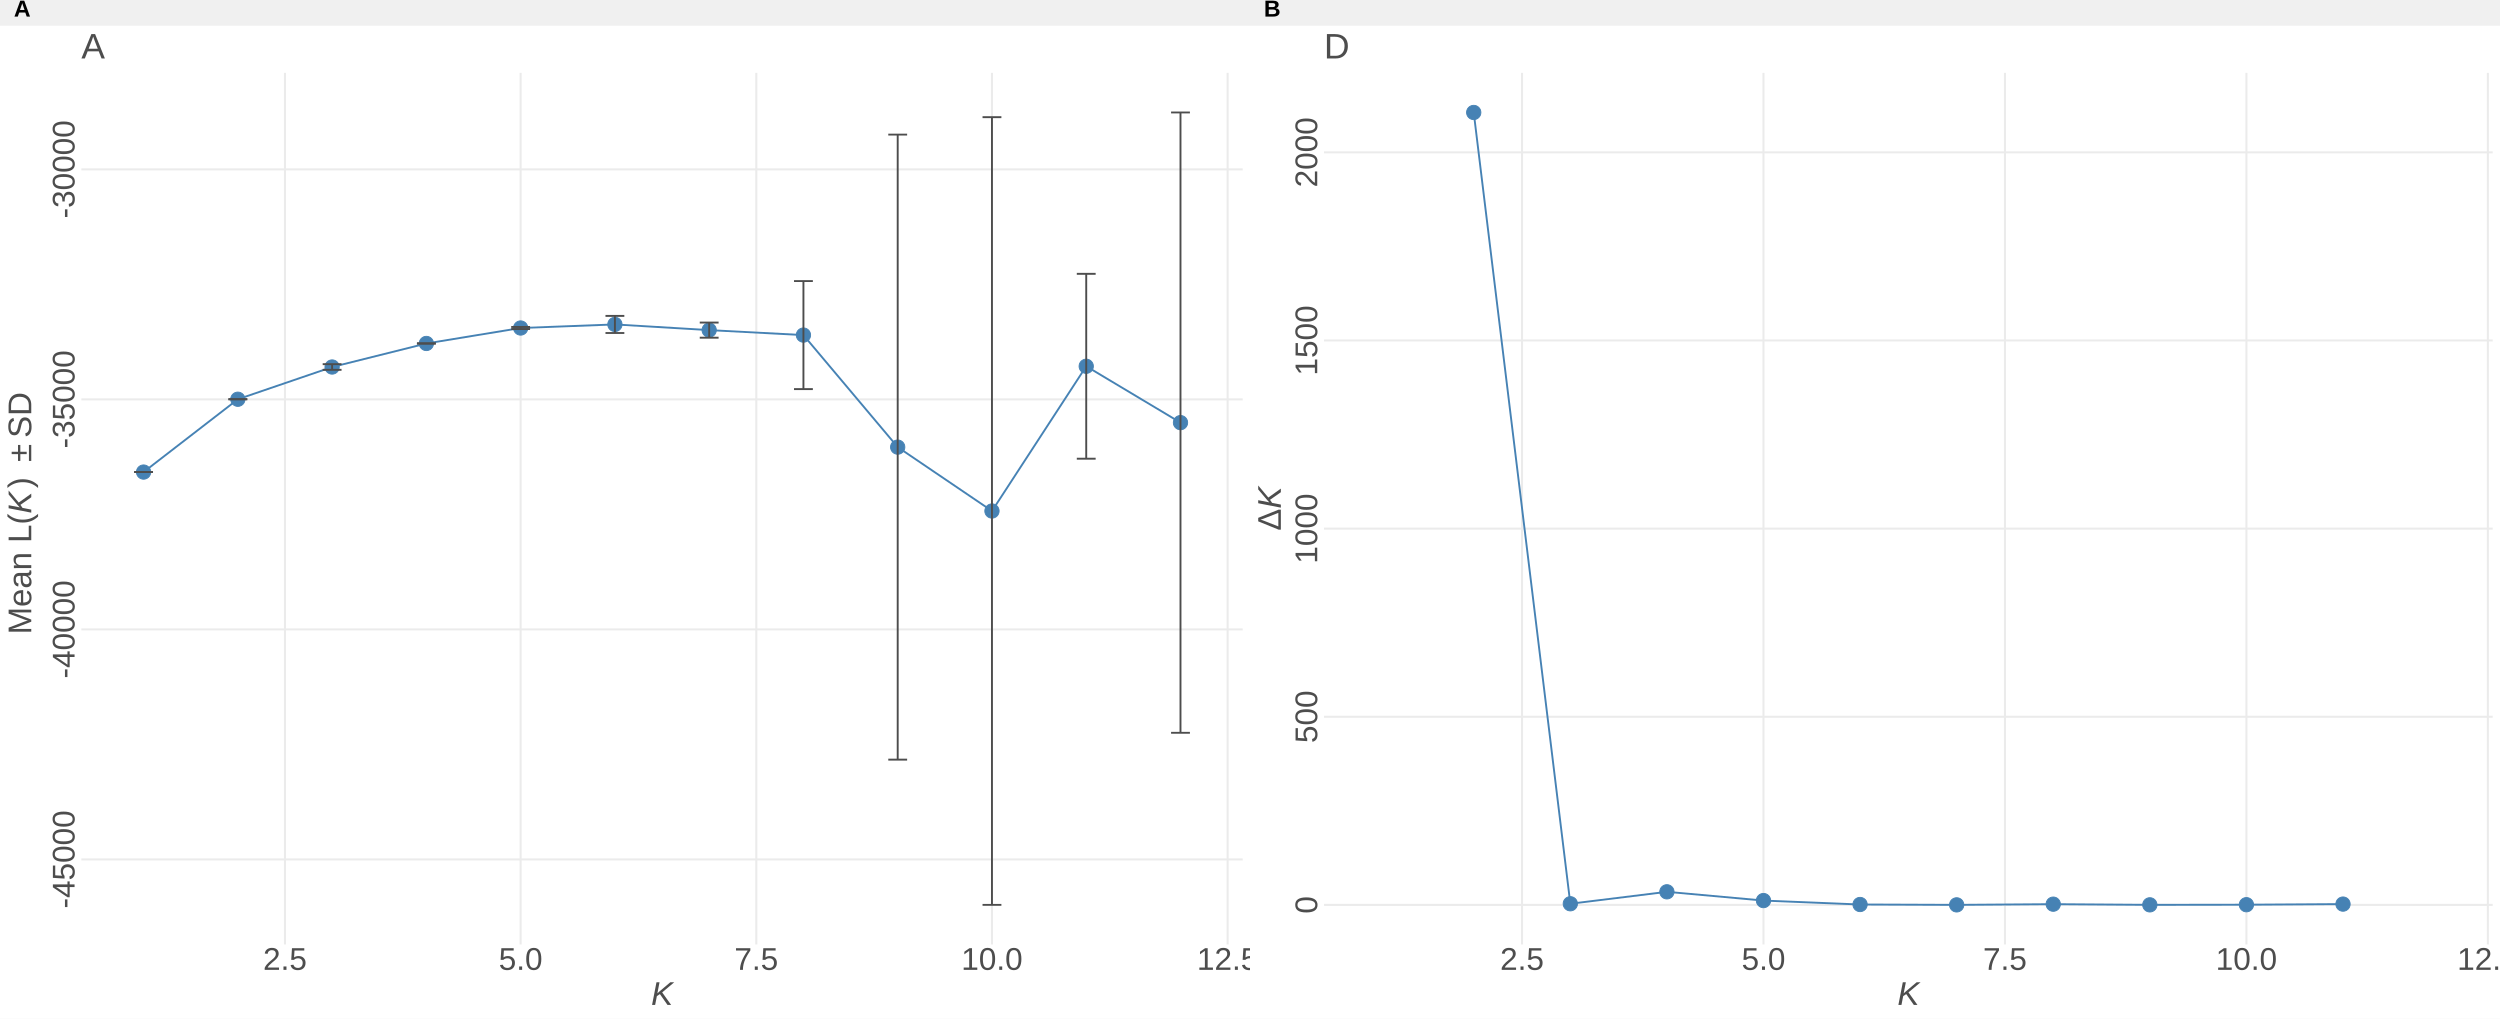
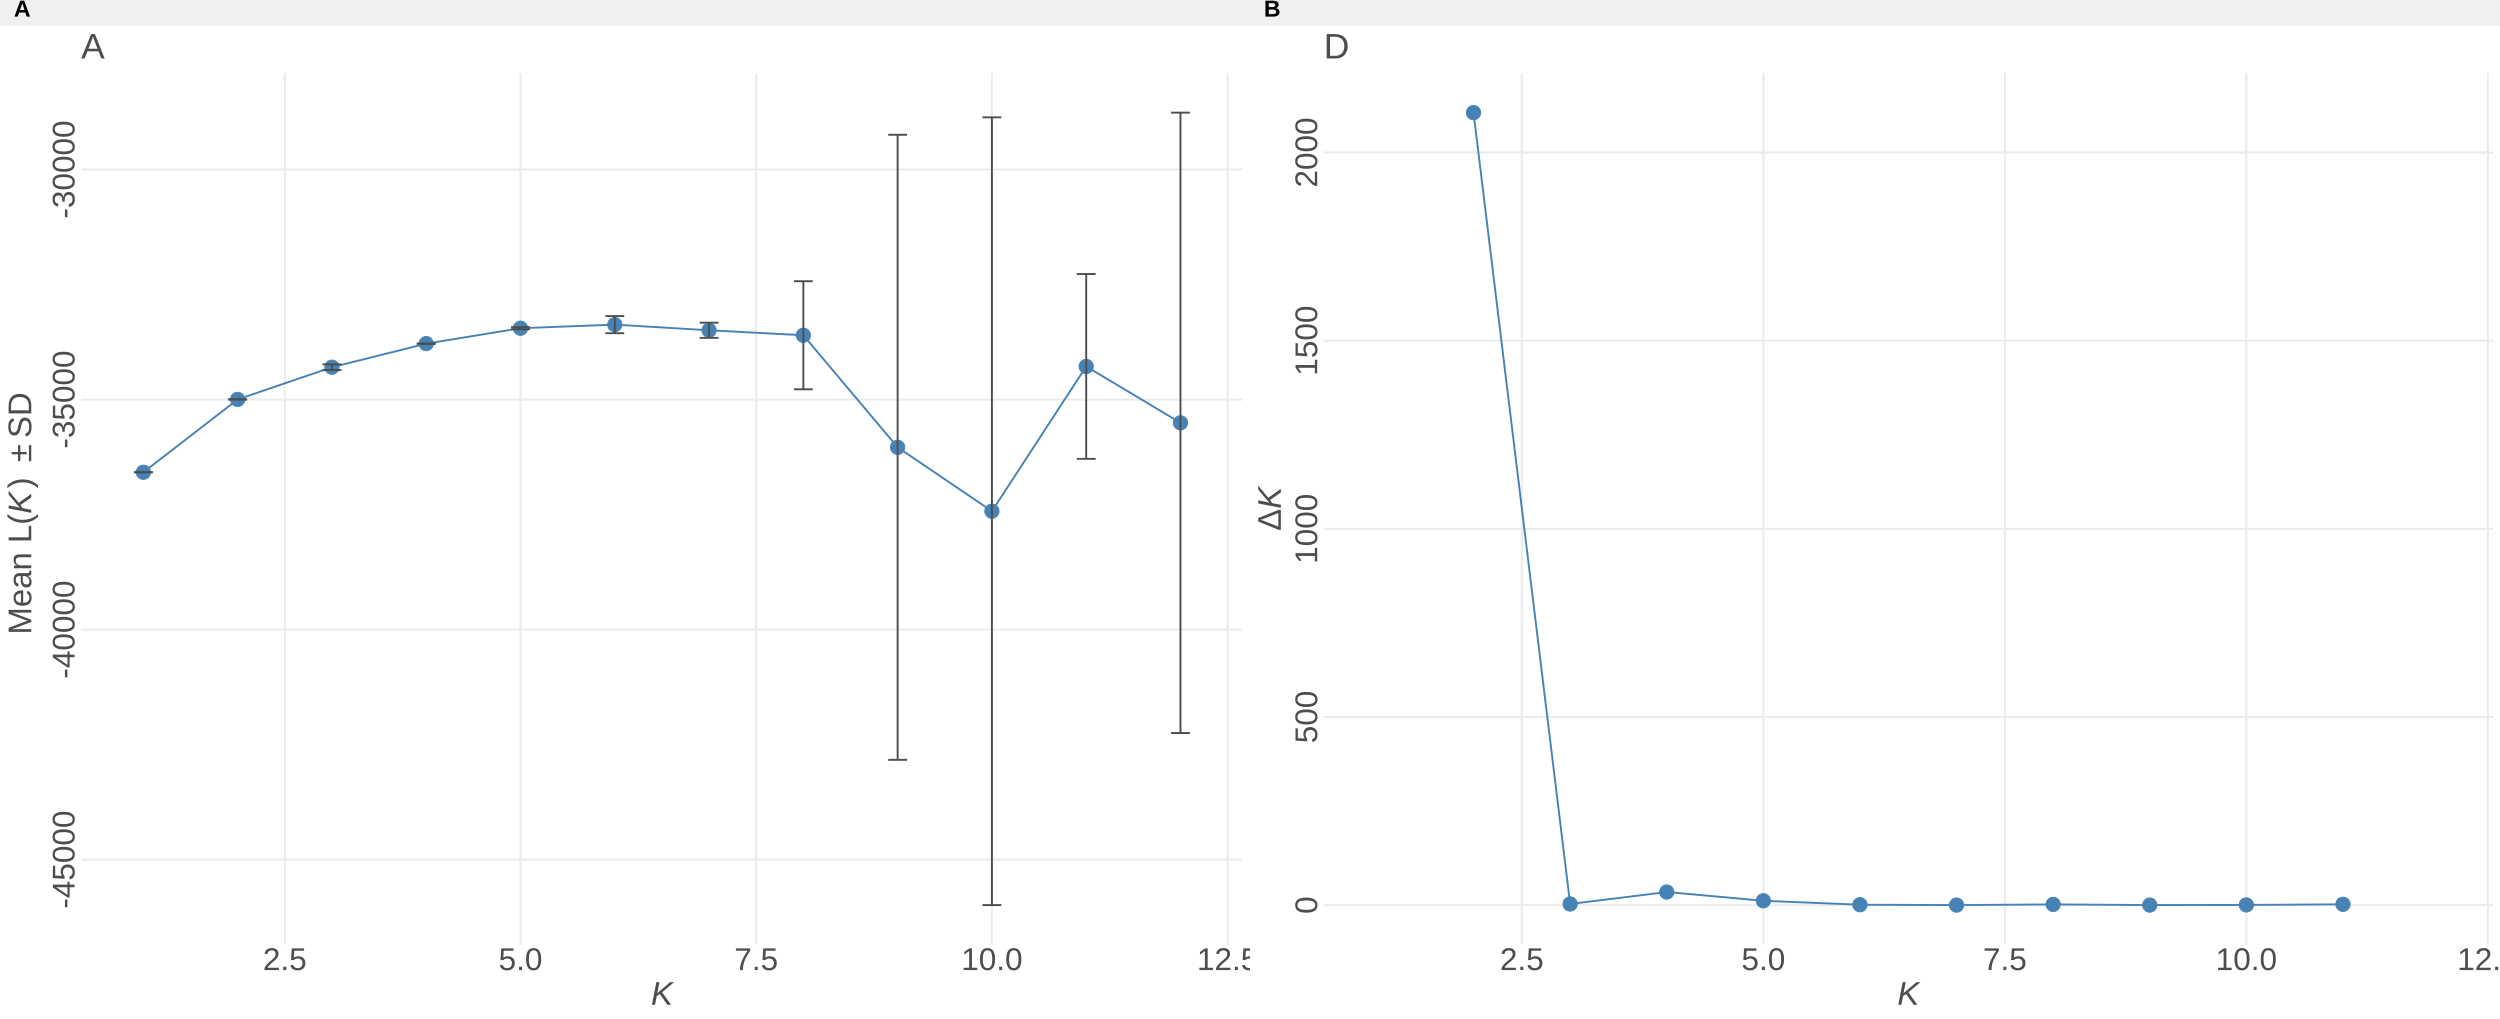
<svg xmlns="http://www.w3.org/2000/svg" width="1944.00pt" height="792.00pt" viewBox="0 0 1944.00 792.00">
  <g class="svglite">
    <defs>
      <style type="text/css">
    .svglite line, .svglite polyline, .svglite polygon, .svglite path, .svglite rect, .svglite circle {
      fill: none;
      stroke: #000000;
      stroke-linecap: round;
      stroke-linejoin: round;
      stroke-miterlimit: 10.00;
    }
    .svglite text {
      white-space: pre;
    }
    .svglite g.glyphgroup path {
      fill: inherit;
      stroke: none;
    }
  </style>
    </defs>
    <rect width="100%" height="100%" style="stroke: none; fill: none;" />
    <defs>
      <clipPath id="cpMC4wMHwxOTQ0LjAwfDAuMDB8NzkyLjAw">
        <rect x="0.00" y="0.00" width="1944.00" height="792.00" />
      </clipPath>
    </defs>
    <g clip-path="url(#cpMC4wMHwxOTQ0LjAwfDAuMDB8NzkyLjAw)">
</g>
    <defs>
      <clipPath id="cpMC4wMHw5NzIuMDB8MjAuMDl8NzkyLjAw">
        <rect x="0.00" y="20.09" width="972.00" height="771.91" />
      </clipPath>
    </defs>
    <g clip-path="url(#cpMC4wMHw5NzIuMDB8MjAuMDl8NzkyLjAw)">
      <rect x="0.00" y="20.09" width="972.00" height="771.91" style="stroke-width: 1.07; stroke: #FFFFFF; fill: #FFFFFF;" />
    </g>
    <g clip-path="url(#cpMC4wMHwxOTQ0LjAwfDAuMDB8NzkyLjAw)">
</g>
    <defs>
-       <clipPath id="cpNjMuMjd8OTY2LjMzfDU2LjY1fDczNC40NA==">
-         <rect x="63.27" y="56.65" width="903.06" height="677.79" />
+       <clipPath id="cpNjMuMTB8OTY2LjMzfDU2Ljc4fDczNC42MQ==">
+         <rect x="63.10" y="56.78" width="903.23" height="677.83" />
      </clipPath>
    </defs>
-     <g clip-path="url(#cpNjMuMjd8OTY2LjMzfDU2LjY1fDczNC40NA==)">
-       <rect x="63.27" y="56.65" width="903.06" height="677.79" style="stroke-width: 1.07; stroke: none; fill: #FFFFFF;" />
-       <polyline points="63.27,668.29 966.33,668.29 " style="stroke-width: 1.60; stroke: #EBEBEB; stroke-linecap: butt;" />
-       <polyline points="63.27,489.42 966.33,489.42 " style="stroke-width: 1.60; stroke: #EBEBEB; stroke-linecap: butt;" />
-       <polyline points="63.27,310.55 966.33,310.55 " style="stroke-width: 1.60; stroke: #EBEBEB; stroke-linecap: butt;" />
-       <polyline points="63.27,131.68 966.33,131.68 " style="stroke-width: 1.60; stroke: #EBEBEB; stroke-linecap: butt;" />
-       <polyline points="221.60,734.44 221.60,56.65 " style="stroke-width: 1.60; stroke: #EBEBEB; stroke-linecap: butt;" />
-       <polyline points="404.85,734.44 404.85,56.65 " style="stroke-width: 1.60; stroke: #EBEBEB; stroke-linecap: butt;" />
-       <polyline points="588.10,734.44 588.10,56.65 " style="stroke-width: 1.60; stroke: #EBEBEB; stroke-linecap: butt;" />
-       <polyline points="771.35,734.44 771.35,56.65 " style="stroke-width: 1.60; stroke: #EBEBEB; stroke-linecap: butt;" />
-       <polyline points="954.60,734.44 954.60,56.65 " style="stroke-width: 1.60; stroke: #EBEBEB; stroke-linecap: butt;" />
-       <polyline points="111.65,367.08 184.95,310.45 258.25,285.39 331.55,267.08 404.85,255.06 478.15,252.28 551.45,256.69 624.75,260.56 698.05,347.68 771.35,397.36 844.65,284.81 917.95,328.64 " style="stroke-width: 1.49; stroke: #4682B4; stroke-linecap: butt;" />
-       <circle cx="111.65" cy="367.08" r="5.57" style="stroke-width: 0.71; stroke: #4682B4; fill: #4682B4;" />
-       <circle cx="184.95" cy="310.45" r="5.57" style="stroke-width: 0.71; stroke: #4682B4; fill: #4682B4;" />
-       <circle cx="258.25" cy="285.39" r="5.57" style="stroke-width: 0.71; stroke: #4682B4; fill: #4682B4;" />
-       <circle cx="331.55" cy="267.08" r="5.57" style="stroke-width: 0.71; stroke: #4682B4; fill: #4682B4;" />
-       <circle cx="404.85" cy="255.06" r="5.57" style="stroke-width: 0.71; stroke: #4682B4; fill: #4682B4;" />
-       <circle cx="478.15" cy="252.28" r="5.57" style="stroke-width: 0.71; stroke: #4682B4; fill: #4682B4;" />
-       <circle cx="551.45" cy="256.69" r="5.57" style="stroke-width: 0.71; stroke: #4682B4; fill: #4682B4;" />
-       <circle cx="624.75" cy="260.56" r="5.57" style="stroke-width: 0.71; stroke: #4682B4; fill: #4682B4;" />
-       <circle cx="698.05" cy="347.68" r="5.57" style="stroke-width: 0.71; stroke: #4682B4; fill: #4682B4;" />
-       <circle cx="771.35" cy="397.36" r="5.57" style="stroke-width: 0.71; stroke: #4682B4; fill: #4682B4;" />
-       <circle cx="844.65" cy="284.81" r="5.57" style="stroke-width: 0.71; stroke: #4682B4; fill: #4682B4;" />
-       <circle cx="917.95" cy="328.64" r="5.57" style="stroke-width: 0.71; stroke: #4682B4; fill: #4682B4;" />
-       <polyline points="104.32,367.07 118.98,367.07 " style="stroke-width: 1.49; stroke: #4D4D4D; stroke-linecap: butt;" />
-       <polyline points="111.65,367.07 111.65,367.08 " style="stroke-width: 1.49; stroke: #4D4D4D; stroke-linecap: butt;" />
-       <polyline points="104.32,367.08 118.98,367.08 " style="stroke-width: 1.49; stroke: #4D4D4D; stroke-linecap: butt;" />
-       <polyline points="177.62,310.43 192.28,310.43 " style="stroke-width: 1.49; stroke: #4D4D4D; stroke-linecap: butt;" />
-       <polyline points="184.95,310.43 184.95,310.46 " style="stroke-width: 1.49; stroke: #4D4D4D; stroke-linecap: butt;" />
-       <polyline points="177.62,310.46 192.28,310.46 " style="stroke-width: 1.49; stroke: #4D4D4D; stroke-linecap: butt;" />
-       <polyline points="250.92,283.19 265.58,283.19 " style="stroke-width: 1.49; stroke: #4D4D4D; stroke-linecap: butt;" />
-       <polyline points="258.25,283.19 258.25,287.59 " style="stroke-width: 1.49; stroke: #4D4D4D; stroke-linecap: butt;" />
-       <polyline points="250.92,287.59 265.58,287.59 " style="stroke-width: 1.49; stroke: #4D4D4D; stroke-linecap: butt;" />
-       <polyline points="324.22,266.90 338.88,266.90 " style="stroke-width: 1.49; stroke: #4D4D4D; stroke-linecap: butt;" />
-       <polyline points="331.55,266.90 331.55,267.26 " style="stroke-width: 1.49; stroke: #4D4D4D; stroke-linecap: butt;" />
-       <polyline points="324.22,267.26 338.88,267.26 " style="stroke-width: 1.49; stroke: #4D4D4D; stroke-linecap: butt;" />
-       <polyline points="397.52,254.26 412.18,254.26 " style="stroke-width: 1.49; stroke: #4D4D4D; stroke-linecap: butt;" />
-       <polyline points="404.85,254.26 404.85,255.86 " style="stroke-width: 1.49; stroke: #4D4D4D; stroke-linecap: butt;" />
-       <polyline points="397.52,255.86 412.18,255.86 " style="stroke-width: 1.49; stroke: #4D4D4D; stroke-linecap: butt;" />
-       <polyline points="470.82,245.63 485.48,245.63 " style="stroke-width: 1.49; stroke: #4D4D4D; stroke-linecap: butt;" />
-       <polyline points="478.15,245.63 478.15,258.94 " style="stroke-width: 1.49; stroke: #4D4D4D; stroke-linecap: butt;" />
-       <polyline points="470.82,258.94 485.48,258.94 " style="stroke-width: 1.49; stroke: #4D4D4D; stroke-linecap: butt;" />
-       <polyline points="544.12,250.81 558.78,250.81 " style="stroke-width: 1.49; stroke: #4D4D4D; stroke-linecap: butt;" />
-       <polyline points="551.45,250.81 551.45,262.58 " style="stroke-width: 1.49; stroke: #4D4D4D; stroke-linecap: butt;" />
-       <polyline points="544.12,262.58 558.78,262.58 " style="stroke-width: 1.49; stroke: #4D4D4D; stroke-linecap: butt;" />
-       <polyline points="617.42,218.55 632.08,218.55 " style="stroke-width: 1.49; stroke: #4D4D4D; stroke-linecap: butt;" />
-       <polyline points="624.75,218.55 624.75,302.57 " style="stroke-width: 1.49; stroke: #4D4D4D; stroke-linecap: butt;" />
-       <polyline points="617.42,302.57 632.08,302.57 " style="stroke-width: 1.49; stroke: #4D4D4D; stroke-linecap: butt;" />
-       <polyline points="690.72,104.67 705.38,104.67 " style="stroke-width: 1.49; stroke: #4D4D4D; stroke-linecap: butt;" />
-       <polyline points="698.05,104.67 698.05,590.68 " style="stroke-width: 1.49; stroke: #4D4D4D; stroke-linecap: butt;" />
-       <polyline points="690.72,590.68 705.38,590.68 " style="stroke-width: 1.49; stroke: #4D4D4D; stroke-linecap: butt;" />
-       <polyline points="764.02,91.10 778.68,91.10 " style="stroke-width: 1.49; stroke: #4D4D4D; stroke-linecap: butt;" />
-       <polyline points="771.35,91.10 771.35,703.63 " style="stroke-width: 1.49; stroke: #4D4D4D; stroke-linecap: butt;" />
-       <polyline points="764.02,703.63 778.68,703.63 " style="stroke-width: 1.49; stroke: #4D4D4D; stroke-linecap: butt;" />
-       <polyline points="837.32,212.95 851.98,212.95 " style="stroke-width: 1.49; stroke: #4D4D4D; stroke-linecap: butt;" />
-       <polyline points="844.65,212.95 844.65,356.67 " style="stroke-width: 1.49; stroke: #4D4D4D; stroke-linecap: butt;" />
-       <polyline points="837.32,356.67 851.98,356.67 " style="stroke-width: 1.49; stroke: #4D4D4D; stroke-linecap: butt;" />
-       <polyline points="910.62,87.46 925.28,87.46 " style="stroke-width: 1.49; stroke: #4D4D4D; stroke-linecap: butt;" />
-       <polyline points="917.95,87.46 917.95,569.83 " style="stroke-width: 1.49; stroke: #4D4D4D; stroke-linecap: butt;" />
-       <polyline points="910.62,569.83 925.28,569.83 " style="stroke-width: 1.49; stroke: #4D4D4D; stroke-linecap: butt;" />
+     <g clip-path="url(#cpNjMuMTB8OTY2LjMzfDU2Ljc4fDczNC42MQ==)">
+       <rect x="63.10" y="56.78" width="903.23" height="677.83" style="stroke-width: 1.07; stroke: none; fill: #FFFFFF;" />
+       <polyline points="63.10,668.45 966.33,668.45 " style="stroke-width: 1.60; stroke: #EBEBEB; stroke-linecap: butt;" />
+       <polyline points="63.10,489.58 966.33,489.58 " style="stroke-width: 1.60; stroke: #EBEBEB; stroke-linecap: butt;" />
+       <polyline points="63.10,310.70 966.33,310.70 " style="stroke-width: 1.60; stroke: #EBEBEB; stroke-linecap: butt;" />
+       <polyline points="63.10,131.82 966.33,131.82 " style="stroke-width: 1.60; stroke: #EBEBEB; stroke-linecap: butt;" />
+       <polyline points="221.46,734.61 221.46,56.78 " style="stroke-width: 1.60; stroke: #EBEBEB; stroke-linecap: butt;" />
+       <polyline points="404.74,734.61 404.74,56.78 " style="stroke-width: 1.60; stroke: #EBEBEB; stroke-linecap: butt;" />
+       <polyline points="588.03,734.61 588.03,56.78 " style="stroke-width: 1.60; stroke: #EBEBEB; stroke-linecap: butt;" />
+       <polyline points="771.31,734.61 771.31,56.78 " style="stroke-width: 1.60; stroke: #EBEBEB; stroke-linecap: butt;" />
+       <polyline points="954.60,734.61 954.60,56.78 " style="stroke-width: 1.60; stroke: #EBEBEB; stroke-linecap: butt;" />
+       <polyline points="111.49,367.23 184.80,310.59 258.12,285.54 331.43,267.22 404.74,255.21 478.06,252.43 551.37,256.84 624.69,260.70 698.00,347.83 771.31,397.52 844.63,284.95 917.94,328.79 " style="stroke-width: 1.49; stroke: #4682B4; stroke-linecap: butt;" />
+       <circle cx="111.49" cy="367.23" r="5.57" style="stroke-width: 0.71; stroke: #4682B4; fill: #4682B4;" />
+       <circle cx="184.80" cy="310.59" r="5.57" style="stroke-width: 0.71; stroke: #4682B4; fill: #4682B4;" />
+       <circle cx="258.12" cy="285.54" r="5.57" style="stroke-width: 0.71; stroke: #4682B4; fill: #4682B4;" />
+       <circle cx="331.43" cy="267.22" r="5.57" style="stroke-width: 0.71; stroke: #4682B4; fill: #4682B4;" />
+       <circle cx="404.74" cy="255.21" r="5.57" style="stroke-width: 0.71; stroke: #4682B4; fill: #4682B4;" />
+       <circle cx="478.06" cy="252.43" r="5.57" style="stroke-width: 0.71; stroke: #4682B4; fill: #4682B4;" />
+       <circle cx="551.37" cy="256.84" r="5.57" style="stroke-width: 0.71; stroke: #4682B4; fill: #4682B4;" />
+       <circle cx="624.69" cy="260.70" r="5.57" style="stroke-width: 0.71; stroke: #4682B4; fill: #4682B4;" />
+       <circle cx="698.00" cy="347.83" r="5.57" style="stroke-width: 0.71; stroke: #4682B4; fill: #4682B4;" />
+       <circle cx="771.31" cy="397.52" r="5.57" style="stroke-width: 0.71; stroke: #4682B4; fill: #4682B4;" />
+       <circle cx="844.63" cy="284.95" r="5.57" style="stroke-width: 0.71; stroke: #4682B4; fill: #4682B4;" />
+       <circle cx="917.94" cy="328.79" r="5.57" style="stroke-width: 0.71; stroke: #4682B4; fill: #4682B4;" />
+       <polyline points="104.16,367.23 118.82,367.23 " style="stroke-width: 1.49; stroke: #4D4D4D; stroke-linecap: butt;" />
+       <polyline points="111.49,367.23 111.49,367.23 " style="stroke-width: 1.49; stroke: #4D4D4D; stroke-linecap: butt;" />
+       <polyline points="104.16,367.23 118.82,367.23 " style="stroke-width: 1.49; stroke: #4D4D4D; stroke-linecap: butt;" />
+       <polyline points="177.47,310.58 192.13,310.58 " style="stroke-width: 1.49; stroke: #4D4D4D; stroke-linecap: butt;" />
+       <polyline points="184.80,310.58 184.80,310.61 " style="stroke-width: 1.49; stroke: #4D4D4D; stroke-linecap: butt;" />
+       <polyline points="177.47,310.61 192.13,310.61 " style="stroke-width: 1.49; stroke: #4D4D4D; stroke-linecap: butt;" />
+       <polyline points="250.78,283.34 265.45,283.34 " style="stroke-width: 1.49; stroke: #4D4D4D; stroke-linecap: butt;" />
+       <polyline points="258.12,283.34 258.12,287.73 " style="stroke-width: 1.49; stroke: #4D4D4D; stroke-linecap: butt;" />
+       <polyline points="250.78,287.73 265.45,287.73 " style="stroke-width: 1.49; stroke: #4D4D4D; stroke-linecap: butt;" />
+       <polyline points="324.10,267.04 338.76,267.04 " style="stroke-width: 1.49; stroke: #4D4D4D; stroke-linecap: butt;" />
+       <polyline points="331.43,267.04 331.43,267.40 " style="stroke-width: 1.49; stroke: #4D4D4D; stroke-linecap: butt;" />
+       <polyline points="324.10,267.40 338.76,267.40 " style="stroke-width: 1.49; stroke: #4D4D4D; stroke-linecap: butt;" />
+       <polyline points="397.41,254.40 412.08,254.40 " style="stroke-width: 1.49; stroke: #4D4D4D; stroke-linecap: butt;" />
+       <polyline points="404.74,254.40 404.74,256.01 " style="stroke-width: 1.49; stroke: #4D4D4D; stroke-linecap: butt;" />
+       <polyline points="397.41,256.01 412.08,256.01 " style="stroke-width: 1.49; stroke: #4D4D4D; stroke-linecap: butt;" />
+       <polyline points="470.73,245.77 485.39,245.77 " style="stroke-width: 1.49; stroke: #4D4D4D; stroke-linecap: butt;" />
+       <polyline points="478.06,245.77 478.06,259.09 " style="stroke-width: 1.49; stroke: #4D4D4D; stroke-linecap: butt;" />
+       <polyline points="470.73,259.09 485.39,259.09 " style="stroke-width: 1.49; stroke: #4D4D4D; stroke-linecap: butt;" />
+       <polyline points="544.04,250.95 558.70,250.95 " style="stroke-width: 1.49; stroke: #4D4D4D; stroke-linecap: butt;" />
+       <polyline points="551.37,250.95 551.37,262.72 " style="stroke-width: 1.49; stroke: #4D4D4D; stroke-linecap: butt;" />
+       <polyline points="544.04,262.72 558.70,262.72 " style="stroke-width: 1.49; stroke: #4D4D4D; stroke-linecap: butt;" />
+       <polyline points="617.36,218.69 632.02,218.69 " style="stroke-width: 1.49; stroke: #4D4D4D; stroke-linecap: butt;" />
+       <polyline points="624.69,218.69 624.69,302.72 " style="stroke-width: 1.49; stroke: #4D4D4D; stroke-linecap: butt;" />
+       <polyline points="617.36,302.72 632.02,302.72 " style="stroke-width: 1.49; stroke: #4D4D4D; stroke-linecap: butt;" />
+       <polyline points="690.67,104.81 705.33,104.81 " style="stroke-width: 1.49; stroke: #4D4D4D; stroke-linecap: butt;" />
+       <polyline points="698.00,104.81 698.00,590.85 " style="stroke-width: 1.49; stroke: #4D4D4D; stroke-linecap: butt;" />
+       <polyline points="690.67,590.85 705.33,590.85 " style="stroke-width: 1.49; stroke: #4D4D4D; stroke-linecap: butt;" />
+       <polyline points="763.98,91.23 778.65,91.23 " style="stroke-width: 1.49; stroke: #4D4D4D; stroke-linecap: butt;" />
+       <polyline points="771.31,91.23 771.31,703.80 " style="stroke-width: 1.49; stroke: #4D4D4D; stroke-linecap: butt;" />
+       <polyline points="763.98,703.80 778.65,703.80 " style="stroke-width: 1.49; stroke: #4D4D4D; stroke-linecap: butt;" />
+       <polyline points="837.30,213.09 851.96,213.09 " style="stroke-width: 1.49; stroke: #4D4D4D; stroke-linecap: butt;" />
+       <polyline points="844.63,213.09 844.63,356.82 " style="stroke-width: 1.49; stroke: #4D4D4D; stroke-linecap: butt;" />
+       <polyline points="837.30,356.82 851.96,356.82 " style="stroke-width: 1.49; stroke: #4D4D4D; stroke-linecap: butt;" />
+       <polyline points="910.61,87.59 925.27,87.59 " style="stroke-width: 1.49; stroke: #4D4D4D; stroke-linecap: butt;" />
+       <polyline points="917.94,87.59 917.94,569.99 " style="stroke-width: 1.49; stroke: #4D4D4D; stroke-linecap: butt;" />
+       <polyline points="910.61,569.99 925.27,569.99 " style="stroke-width: 1.49; stroke: #4D4D4D; stroke-linecap: butt;" />
    </g>
    <g clip-path="url(#cpMC4wMHwxOTQ0LjAwfDAuMDB8NzkyLjAw)">
-       <text transform="translate(57.98,668.29) rotate(-90)" text-anchor="middle" style="font-size: 24.50px;fill: #4D4D4D; font-family: &quot;Arial&quot;;" textLength="76.28px" lengthAdjust="spacingAndGlyphs">-45000</text>
-       <text transform="translate(57.98,489.42) rotate(-90)" text-anchor="middle" style="font-size: 24.50px;fill: #4D4D4D; font-family: &quot;Arial&quot;;" textLength="76.28px" lengthAdjust="spacingAndGlyphs">-40000</text>
-       <text transform="translate(57.98,310.55) rotate(-90)" text-anchor="middle" style="font-size: 24.50px;fill: #4D4D4D; font-family: &quot;Arial&quot;;" textLength="76.28px" lengthAdjust="spacingAndGlyphs">-35000</text>
-       <text transform="translate(57.98,131.68) rotate(-90)" text-anchor="middle" style="font-size: 24.50px;fill: #4D4D4D; font-family: &quot;Arial&quot;;" textLength="76.28px" lengthAdjust="spacingAndGlyphs">-30000</text>
-       <text x="221.60" y="754.17" text-anchor="middle" style="font-size: 24.50px;fill: #4D4D4D; font-family: &quot;Arial&quot;;" textLength="34.06px" lengthAdjust="spacingAndGlyphs">2.5</text>
-       <text x="404.85" y="754.17" text-anchor="middle" style="font-size: 24.50px;fill: #4D4D4D; font-family: &quot;Arial&quot;;" textLength="34.06px" lengthAdjust="spacingAndGlyphs">5.0</text>
-       <text x="588.10" y="754.17" text-anchor="middle" style="font-size: 24.50px;fill: #4D4D4D; font-family: &quot;Arial&quot;;" textLength="34.06px" lengthAdjust="spacingAndGlyphs">7.5</text>
-       <text x="771.35" y="754.17" text-anchor="middle" style="font-size: 24.50px;fill: #4D4D4D; font-family: &quot;Arial&quot;;" textLength="47.69px" lengthAdjust="spacingAndGlyphs">10.0</text>
-       <text x="954.60" y="754.17" text-anchor="middle" style="font-size: 24.50px;fill: #4D4D4D; font-family: &quot;Arial&quot;;" textLength="47.69px" lengthAdjust="spacingAndGlyphs">12.5</text>
-       <text x="506.27" y="781.42" style="font-size: 25.60px; font-style: italic;fill: #4D4D4D; font-family: &quot;Arial&quot;;" textLength="17.08px" lengthAdjust="spacingAndGlyphs">K</text>
-       <text transform="translate(24.31,493.30) rotate(-90)" style="font-size: 25.60px;fill: #4D4D4D; font-family: &quot;Arial&quot;;" textLength="93.88px" lengthAdjust="spacingAndGlyphs">Mean L(</text>
-       <text transform="translate(24.31,399.43) rotate(-90)" style="font-size: 25.60px; font-style: italic;fill: #4D4D4D; font-family: &quot;Arial&quot;;" textLength="17.08px" lengthAdjust="spacingAndGlyphs">K</text>
-       <text transform="translate(24.31,379.61) rotate(-90)" style="font-size: 25.60px;fill: #4D4D4D; font-family: &quot;Arial&quot;;" textLength="15.62px" lengthAdjust="spacingAndGlyphs">) </text>
-       <text transform="translate(24.31,359.24) rotate(-90)" style="font-size: 25.60px;fill: #4D4D4D; font-family: &quot;Arial&quot;;" textLength="14.05px" lengthAdjust="spacingAndGlyphs">±</text>
-       <text transform="translate(24.31,340.46) rotate(-90)" style="font-size: 25.60px;fill: #4D4D4D; font-family: &quot;Arial&quot;;" textLength="42.67px" lengthAdjust="spacingAndGlyphs"> SD</text>
-       <text x="63.27" y="45.44" style="font-size: 27.50px;fill: #4D4D4D; font-family: &quot;Arial&quot;;" textLength="18.34px" lengthAdjust="spacingAndGlyphs">A</text>
+       <text transform="translate(57.96,668.45) rotate(-90)" text-anchor="middle" style="font-size: 24.50px;fill: #4D4D4D; font-family: &quot;Arial&quot;;" textLength="76.28px" lengthAdjust="spacingAndGlyphs">-45000</text>
+       <text transform="translate(57.96,489.58) rotate(-90)" text-anchor="middle" style="font-size: 24.50px;fill: #4D4D4D; font-family: &quot;Arial&quot;;" textLength="76.28px" lengthAdjust="spacingAndGlyphs">-40000</text>
+       <text transform="translate(57.96,310.70) rotate(-90)" text-anchor="middle" style="font-size: 24.50px;fill: #4D4D4D; font-family: &quot;Arial&quot;;" textLength="76.28px" lengthAdjust="spacingAndGlyphs">-35000</text>
+       <text transform="translate(57.96,131.82) rotate(-90)" text-anchor="middle" style="font-size: 24.50px;fill: #4D4D4D; font-family: &quot;Arial&quot;;" textLength="76.28px" lengthAdjust="spacingAndGlyphs">-30000</text>
+       <text x="221.46" y="754.34" text-anchor="middle" style="font-size: 24.50px;fill: #4D4D4D; font-family: &quot;Arial&quot;;" textLength="34.06px" lengthAdjust="spacingAndGlyphs">2.5</text>
+       <text x="404.74" y="754.34" text-anchor="middle" style="font-size: 24.50px;fill: #4D4D4D; font-family: &quot;Arial&quot;;" textLength="34.06px" lengthAdjust="spacingAndGlyphs">5.0</text>
+       <text x="588.03" y="754.34" text-anchor="middle" style="font-size: 24.50px;fill: #4D4D4D; font-family: &quot;Arial&quot;;" textLength="34.06px" lengthAdjust="spacingAndGlyphs">7.5</text>
+       <text x="771.31" y="754.34" text-anchor="middle" style="font-size: 24.50px;fill: #4D4D4D; font-family: &quot;Arial&quot;;" textLength="47.69px" lengthAdjust="spacingAndGlyphs">10.0</text>
+       <text x="954.60" y="754.34" text-anchor="middle" style="font-size: 24.50px;fill: #4D4D4D; font-family: &quot;Arial&quot;;" textLength="47.69px" lengthAdjust="spacingAndGlyphs">12.5</text>
+       <text x="506.18" y="781.31" style="font-size: 25.60px; font-style: italic;fill: #4D4D4D; font-family: &quot;Arial&quot;;" textLength="17.08px" lengthAdjust="spacingAndGlyphs">K</text>
+       <text transform="translate(24.31,493.45) rotate(-90)" style="font-size: 25.60px;fill: #4D4D4D; font-family: &quot;Arial&quot;;" textLength="93.88px" lengthAdjust="spacingAndGlyphs">Mean L(</text>
+       <text transform="translate(24.31,399.58) rotate(-90)" style="font-size: 25.60px; font-style: italic;fill: #4D4D4D; font-family: &quot;Arial&quot;;" textLength="17.08px" lengthAdjust="spacingAndGlyphs">K</text>
+       <text transform="translate(24.31,379.76) rotate(-90)" style="font-size: 25.60px;fill: #4D4D4D; font-family: &quot;Arial&quot;;" textLength="15.62px" lengthAdjust="spacingAndGlyphs">) </text>
+       <text transform="translate(24.31,359.40) rotate(-90)" style="font-size: 25.60px;fill: #4D4D4D; font-family: &quot;Arial&quot;;" textLength="14.05px" lengthAdjust="spacingAndGlyphs">±</text>
+       <text transform="translate(24.31,340.61) rotate(-90)" style="font-size: 25.60px;fill: #4D4D4D; font-family: &quot;Arial&quot;;" textLength="42.67px" lengthAdjust="spacingAndGlyphs"> SD</text>
+       <text x="63.10" y="45.44" style="font-size: 27.50px;fill: #4D4D4D; font-family: &quot;Arial&quot;;" textLength="18.34px" lengthAdjust="spacingAndGlyphs">A</text>
      <text x="10.80" y="12.89" style="font-size: 18.00px; font-weight: bold; font-family: &quot;Arial&quot;;" textLength="13.00px" lengthAdjust="spacingAndGlyphs">A</text>
    </g>
    <defs>
      <clipPath id="cpOTcyLjAwfDE5NDQuMDB8MjAuMDl8NzkyLjAw">
        <rect x="972.00" y="20.09" width="972.00" height="771.91" />
      </clipPath>
    </defs>
    <g clip-path="url(#cpOTcyLjAwfDE5NDQuMDB8MjAuMDl8NzkyLjAw)">
      <rect x="972.00" y="20.09" width="972.00" height="771.91" style="stroke-width: 1.07; stroke: #FFFFFF; fill: #FFFFFF;" />
    </g>
    <g clip-path="url(#cpMC4wMHwxOTQ0LjAwfDAuMDB8NzkyLjAw)">
</g>
    <defs>
-       <clipPath id="cpMTAyOS41NnwxOTM4LjMzfDU2LjY1fDczNC40NA==">
-         <rect x="1029.56" y="56.65" width="908.77" height="677.79" />
+       <clipPath id="cpMTAyOS4zOXwxOTM4LjMzfDU2Ljc4fDczNC42MQ==">
+         <rect x="1029.39" y="56.78" width="908.94" height="677.83" />
      </clipPath>
    </defs>
-     <g clip-path="url(#cpMTAyOS41NnwxOTM4LjMzfDU2LjY1fDczNC40NA==)">
-       <rect x="1029.56" y="56.65" width="908.77" height="677.79" style="stroke-width: 1.07; stroke: none; fill: #FFFFFF;" />
-       <polyline points="1029.56,703.66 1938.33,703.66 " style="stroke-width: 1.60; stroke: #EBEBEB; stroke-linecap: butt;" />
-       <polyline points="1029.56,557.36 1938.33,557.36 " style="stroke-width: 1.60; stroke: #EBEBEB; stroke-linecap: butt;" />
-       <polyline points="1029.56,411.05 1938.33,411.05 " style="stroke-width: 1.60; stroke: #EBEBEB; stroke-linecap: butt;" />
-       <polyline points="1029.56,264.75 1938.33,264.75 " style="stroke-width: 1.60; stroke: #EBEBEB; stroke-linecap: butt;" />
-       <polyline points="1029.56,118.45 1938.33,118.45 " style="stroke-width: 1.60; stroke: #EBEBEB; stroke-linecap: butt;" />
-       <polyline points="1183.53,734.44 1183.53,56.65 " style="stroke-width: 1.60; stroke: #EBEBEB; stroke-linecap: butt;" />
-       <polyline points="1371.29,734.44 1371.29,56.65 " style="stroke-width: 1.60; stroke: #EBEBEB; stroke-linecap: butt;" />
-       <polyline points="1559.05,734.44 1559.05,56.65 " style="stroke-width: 1.60; stroke: #EBEBEB; stroke-linecap: butt;" />
-       <polyline points="1746.81,734.44 1746.81,56.65 " style="stroke-width: 1.60; stroke: #EBEBEB; stroke-linecap: butt;" />
-       <polyline points="1934.58,734.44 1934.58,56.65 " style="stroke-width: 1.60; stroke: #EBEBEB; stroke-linecap: butt;" />
-       <polyline points="1145.97,87.46 1221.08,702.76 1296.18,693.48 1371.29,700.28 1446.39,703.34 1521.50,703.63 1596.60,703.08 1671.71,703.61 1746.81,703.50 1821.92,703.02 " style="stroke-width: 1.49; stroke: #4682B4; stroke-linecap: butt;" />
-       <circle cx="1145.97" cy="87.46" r="5.57" style="stroke-width: 0.71; stroke: #4682B4; fill: #4682B4;" />
-       <circle cx="1221.08" cy="702.76" r="5.57" style="stroke-width: 0.71; stroke: #4682B4; fill: #4682B4;" />
-       <circle cx="1296.18" cy="693.48" r="5.57" style="stroke-width: 0.71; stroke: #4682B4; fill: #4682B4;" />
-       <circle cx="1371.29" cy="700.28" r="5.57" style="stroke-width: 0.71; stroke: #4682B4; fill: #4682B4;" />
-       <circle cx="1446.39" cy="703.34" r="5.57" style="stroke-width: 0.71; stroke: #4682B4; fill: #4682B4;" />
-       <circle cx="1521.50" cy="703.63" r="5.57" style="stroke-width: 0.71; stroke: #4682B4; fill: #4682B4;" />
-       <circle cx="1596.60" cy="703.08" r="5.57" style="stroke-width: 0.71; stroke: #4682B4; fill: #4682B4;" />
-       <circle cx="1671.71" cy="703.61" r="5.57" style="stroke-width: 0.71; stroke: #4682B4; fill: #4682B4;" />
-       <circle cx="1746.81" cy="703.50" r="5.57" style="stroke-width: 0.71; stroke: #4682B4; fill: #4682B4;" />
-       <circle cx="1821.92" cy="703.02" r="5.57" style="stroke-width: 0.71; stroke: #4682B4; fill: #4682B4;" />
+     <g clip-path="url(#cpMTAyOS4zOXwxOTM4LjMzfDU2Ljc4fDczNC42MQ==)">
+       <rect x="1029.39" y="56.78" width="908.94" height="677.83" style="stroke-width: 1.07; stroke: none; fill: #FFFFFF;" />
+       <polyline points="1029.39,703.83 1938.33,703.83 " style="stroke-width: 1.60; stroke: #EBEBEB; stroke-linecap: butt;" />
+       <polyline points="1029.39,557.52 1938.33,557.52 " style="stroke-width: 1.60; stroke: #EBEBEB; stroke-linecap: butt;" />
+       <polyline points="1029.39,411.21 1938.33,411.21 " style="stroke-width: 1.60; stroke: #EBEBEB; stroke-linecap: butt;" />
+       <polyline points="1029.39,264.90 1938.33,264.90 " style="stroke-width: 1.60; stroke: #EBEBEB; stroke-linecap: butt;" />
+       <polyline points="1029.39,118.59 1938.33,118.59 " style="stroke-width: 1.60; stroke: #EBEBEB; stroke-linecap: butt;" />
+       <polyline points="1183.38,734.61 1183.38,56.78 " style="stroke-width: 1.60; stroke: #EBEBEB; stroke-linecap: butt;" />
+       <polyline points="1371.18,734.61 1371.18,56.78 " style="stroke-width: 1.60; stroke: #EBEBEB; stroke-linecap: butt;" />
+       <polyline points="1558.98,734.61 1558.98,56.78 " style="stroke-width: 1.60; stroke: #EBEBEB; stroke-linecap: butt;" />
+       <polyline points="1746.78,734.61 1746.78,56.78 " style="stroke-width: 1.60; stroke: #EBEBEB; stroke-linecap: butt;" />
+       <polyline points="1934.57,734.61 1934.57,56.78 " style="stroke-width: 1.60; stroke: #EBEBEB; stroke-linecap: butt;" />
+       <polyline points="1145.82,87.59 1220.94,702.93 1296.06,693.65 1371.18,700.45 1446.30,703.51 1521.42,703.80 1596.54,703.25 1671.66,703.78 1746.78,703.67 1821.90,703.19 " style="stroke-width: 1.49; stroke: #4682B4; stroke-linecap: butt;" />
+       <circle cx="1145.82" cy="87.59" r="5.57" style="stroke-width: 0.71; stroke: #4682B4; fill: #4682B4;" />
+       <circle cx="1220.94" cy="702.93" r="5.57" style="stroke-width: 0.71; stroke: #4682B4; fill: #4682B4;" />
+       <circle cx="1296.06" cy="693.65" r="5.57" style="stroke-width: 0.71; stroke: #4682B4; fill: #4682B4;" />
+       <circle cx="1371.18" cy="700.45" r="5.57" style="stroke-width: 0.71; stroke: #4682B4; fill: #4682B4;" />
+       <circle cx="1446.30" cy="703.51" r="5.57" style="stroke-width: 0.71; stroke: #4682B4; fill: #4682B4;" />
+       <circle cx="1521.42" cy="703.80" r="5.57" style="stroke-width: 0.71; stroke: #4682B4; fill: #4682B4;" />
+       <circle cx="1596.54" cy="703.25" r="5.57" style="stroke-width: 0.71; stroke: #4682B4; fill: #4682B4;" />
+       <circle cx="1671.66" cy="703.78" r="5.57" style="stroke-width: 0.71; stroke: #4682B4; fill: #4682B4;" />
+       <circle cx="1746.78" cy="703.67" r="5.57" style="stroke-width: 0.71; stroke: #4682B4; fill: #4682B4;" />
+       <circle cx="1821.90" cy="703.19" r="5.57" style="stroke-width: 0.71; stroke: #4682B4; fill: #4682B4;" />
    </g>
    <g clip-path="url(#cpMC4wMHwxOTQ0LjAwfDAuMDB8NzkyLjAw)">
-       <text transform="translate(1024.28,703.66) rotate(-90)" text-anchor="middle" style="font-size: 24.50px;fill: #4D4D4D; font-family: &quot;Arial&quot;;" textLength="13.62px" lengthAdjust="spacingAndGlyphs">0</text>
-       <text transform="translate(1024.28,557.36) rotate(-90)" text-anchor="middle" style="font-size: 24.50px;fill: #4D4D4D; font-family: &quot;Arial&quot;;" textLength="40.88px" lengthAdjust="spacingAndGlyphs">500</text>
-       <text transform="translate(1024.28,411.05) rotate(-90)" text-anchor="middle" style="font-size: 24.50px;fill: #4D4D4D; font-family: &quot;Arial&quot;;" textLength="54.50px" lengthAdjust="spacingAndGlyphs">1000</text>
-       <text transform="translate(1024.28,264.75) rotate(-90)" text-anchor="middle" style="font-size: 24.50px;fill: #4D4D4D; font-family: &quot;Arial&quot;;" textLength="54.50px" lengthAdjust="spacingAndGlyphs">1500</text>
-       <text transform="translate(1024.28,118.45) rotate(-90)" text-anchor="middle" style="font-size: 24.50px;fill: #4D4D4D; font-family: &quot;Arial&quot;;" textLength="54.50px" lengthAdjust="spacingAndGlyphs">2000</text>
-       <text x="1183.53" y="754.17" text-anchor="middle" style="font-size: 24.50px;fill: #4D4D4D; font-family: &quot;Arial&quot;;" textLength="34.06px" lengthAdjust="spacingAndGlyphs">2.5</text>
-       <text x="1371.29" y="754.17" text-anchor="middle" style="font-size: 24.50px;fill: #4D4D4D; font-family: &quot;Arial&quot;;" textLength="34.06px" lengthAdjust="spacingAndGlyphs">5.0</text>
-       <text x="1559.05" y="754.17" text-anchor="middle" style="font-size: 24.50px;fill: #4D4D4D; font-family: &quot;Arial&quot;;" textLength="34.06px" lengthAdjust="spacingAndGlyphs">7.5</text>
-       <text x="1746.81" y="754.17" text-anchor="middle" style="font-size: 24.50px;fill: #4D4D4D; font-family: &quot;Arial&quot;;" textLength="47.69px" lengthAdjust="spacingAndGlyphs">10.0</text>
-       <text x="1934.58" y="754.17" text-anchor="middle" style="font-size: 24.50px;fill: #4D4D4D; font-family: &quot;Arial&quot;;" textLength="47.69px" lengthAdjust="spacingAndGlyphs">12.5</text>
-       <text x="1475.41" y="781.42" style="font-size: 25.60px; font-style: italic;fill: #4D4D4D; font-family: &quot;Arial&quot;;" textLength="17.08px" lengthAdjust="spacingAndGlyphs">K</text>
-       <text transform="translate(995.99,412.63) rotate(-90)" style="font-size: 25.60px;fill: #4D4D4D; font-family: &quot;Arial&quot;;" textLength="17.09px" lengthAdjust="spacingAndGlyphs">Δ</text>
-       <text transform="translate(995.99,395.53) rotate(-90)" style="font-size: 25.60px; font-style: italic;fill: #4D4D4D; font-family: &quot;Arial&quot;;" textLength="17.08px" lengthAdjust="spacingAndGlyphs">K</text>
-       <text x="1029.56" y="45.44" style="font-size: 27.50px;fill: #4D4D4D; font-family: &quot;Arial&quot;;" textLength="19.86px" lengthAdjust="spacingAndGlyphs">D</text>
+       <text transform="translate(1024.25,703.83) rotate(-90)" text-anchor="middle" style="font-size: 24.50px;fill: #4D4D4D; font-family: &quot;Arial&quot;;" textLength="13.62px" lengthAdjust="spacingAndGlyphs">0</text>
+       <text transform="translate(1024.25,557.52) rotate(-90)" text-anchor="middle" style="font-size: 24.50px;fill: #4D4D4D; font-family: &quot;Arial&quot;;" textLength="40.88px" lengthAdjust="spacingAndGlyphs">500</text>
+       <text transform="translate(1024.25,411.21) rotate(-90)" text-anchor="middle" style="font-size: 24.50px;fill: #4D4D4D; font-family: &quot;Arial&quot;;" textLength="54.50px" lengthAdjust="spacingAndGlyphs">1000</text>
+       <text transform="translate(1024.25,264.90) rotate(-90)" text-anchor="middle" style="font-size: 24.50px;fill: #4D4D4D; font-family: &quot;Arial&quot;;" textLength="54.50px" lengthAdjust="spacingAndGlyphs">1500</text>
+       <text transform="translate(1024.25,118.59) rotate(-90)" text-anchor="middle" style="font-size: 24.50px;fill: #4D4D4D; font-family: &quot;Arial&quot;;" textLength="54.50px" lengthAdjust="spacingAndGlyphs">2000</text>
+       <text x="1183.38" y="754.34" text-anchor="middle" style="font-size: 24.50px;fill: #4D4D4D; font-family: &quot;Arial&quot;;" textLength="34.06px" lengthAdjust="spacingAndGlyphs">2.5</text>
+       <text x="1371.18" y="754.34" text-anchor="middle" style="font-size: 24.50px;fill: #4D4D4D; font-family: &quot;Arial&quot;;" textLength="34.06px" lengthAdjust="spacingAndGlyphs">5.0</text>
+       <text x="1558.98" y="754.34" text-anchor="middle" style="font-size: 24.50px;fill: #4D4D4D; font-family: &quot;Arial&quot;;" textLength="34.06px" lengthAdjust="spacingAndGlyphs">7.5</text>
+       <text x="1746.78" y="754.34" text-anchor="middle" style="font-size: 24.50px;fill: #4D4D4D; font-family: &quot;Arial&quot;;" textLength="47.69px" lengthAdjust="spacingAndGlyphs">10.0</text>
+       <text x="1934.57" y="754.34" text-anchor="middle" style="font-size: 24.50px;fill: #4D4D4D; font-family: &quot;Arial&quot;;" textLength="47.69px" lengthAdjust="spacingAndGlyphs">12.5</text>
+       <text x="1475.32" y="781.31" style="font-size: 25.60px; font-style: italic;fill: #4D4D4D; font-family: &quot;Arial&quot;;" textLength="17.08px" lengthAdjust="spacingAndGlyphs">K</text>
+       <text transform="translate(995.99,412.78) rotate(-90)" style="font-size: 25.60px;fill: #4D4D4D; font-family: &quot;Arial&quot;;" textLength="17.09px" lengthAdjust="spacingAndGlyphs">Δ</text>
+       <text transform="translate(995.99,395.68) rotate(-90)" style="font-size: 25.60px; font-style: italic;fill: #4D4D4D; font-family: &quot;Arial&quot;;" textLength="17.08px" lengthAdjust="spacingAndGlyphs">K</text>
+       <text x="1029.39" y="45.44" style="font-size: 27.50px;fill: #4D4D4D; font-family: &quot;Arial&quot;;" textLength="19.86px" lengthAdjust="spacingAndGlyphs">D</text>
      <text x="982.80" y="12.89" style="font-size: 18.00px; font-weight: bold; font-family: &quot;Arial&quot;;" textLength="13.00px" lengthAdjust="spacingAndGlyphs">B</text>
    </g>
  </g>
</svg>
